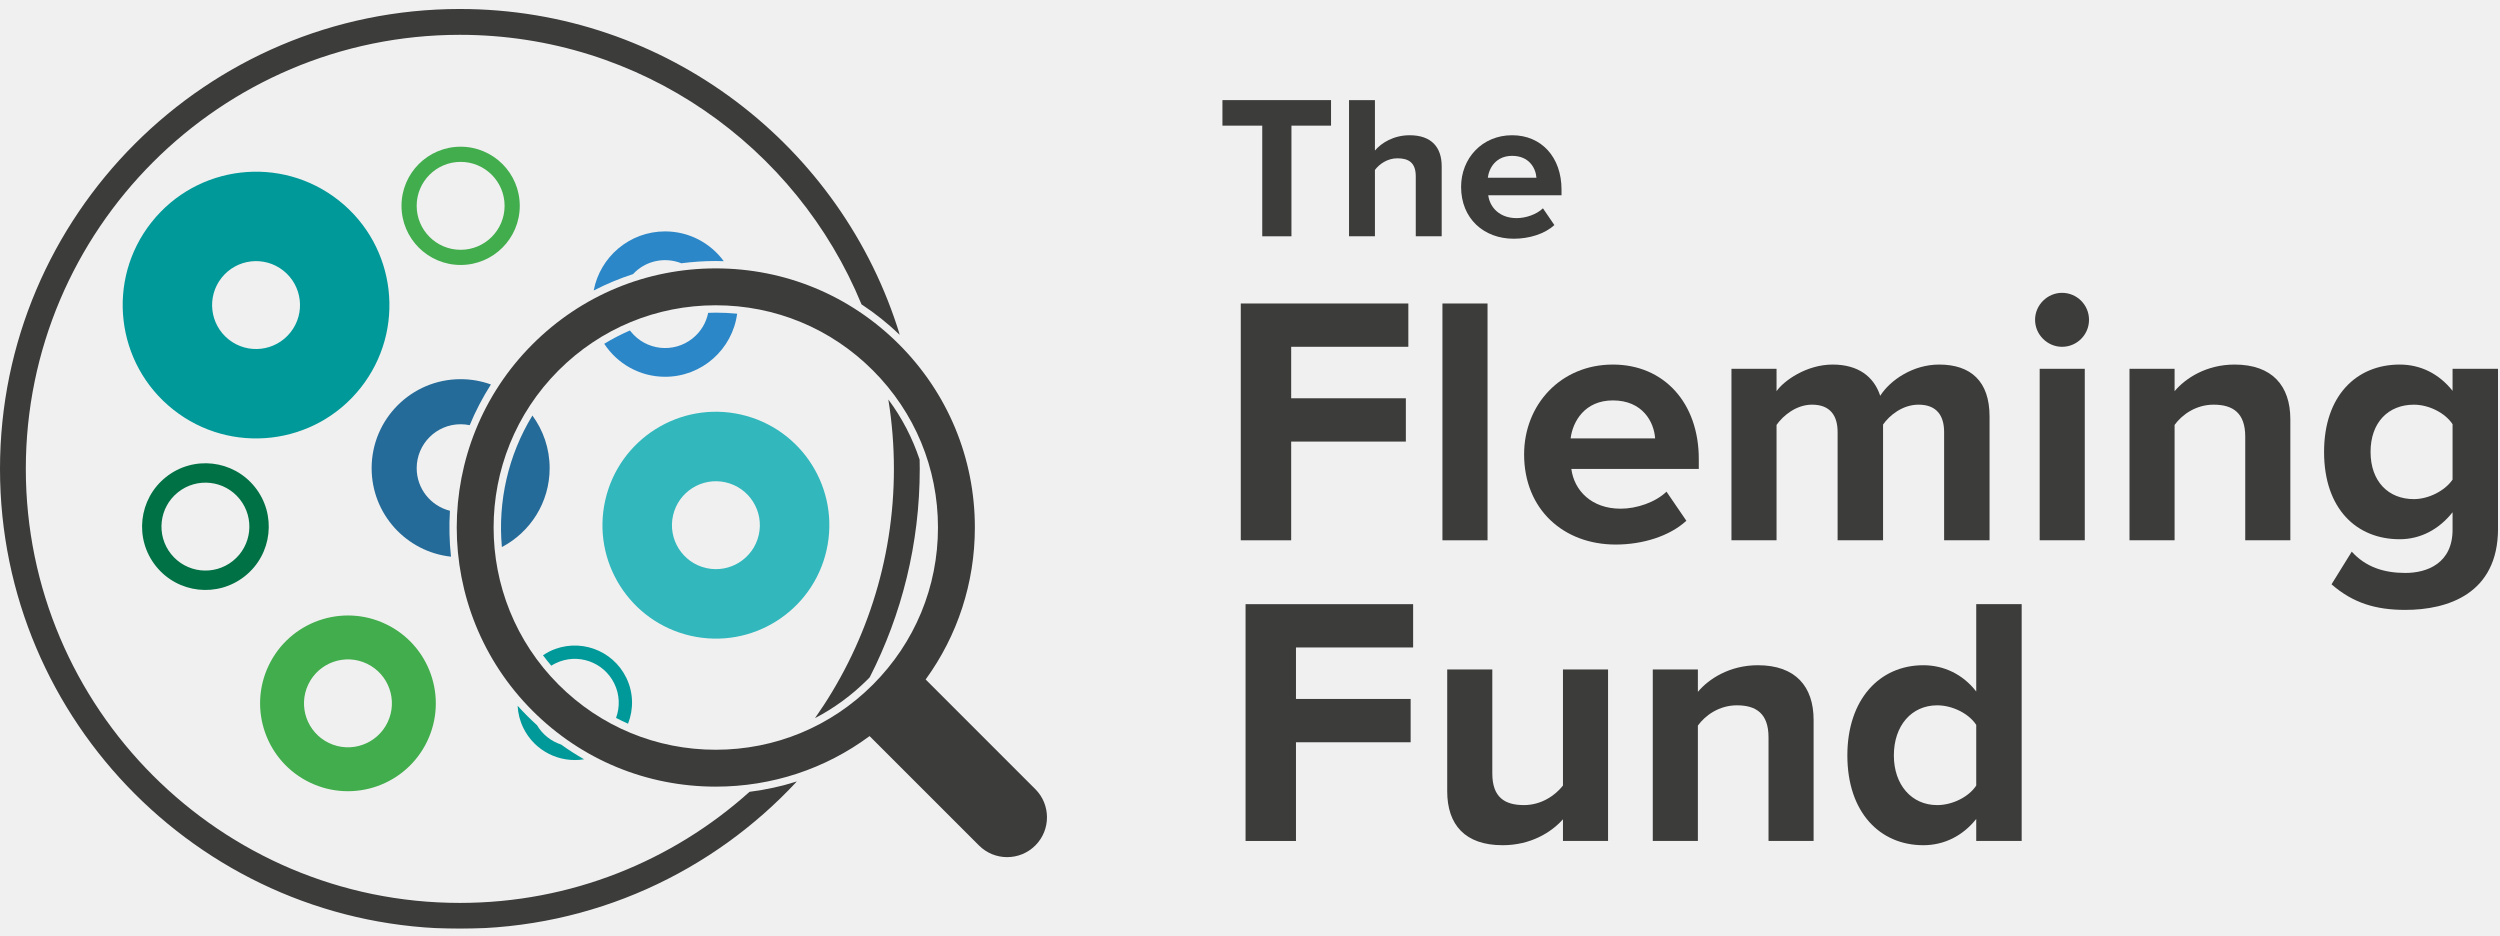
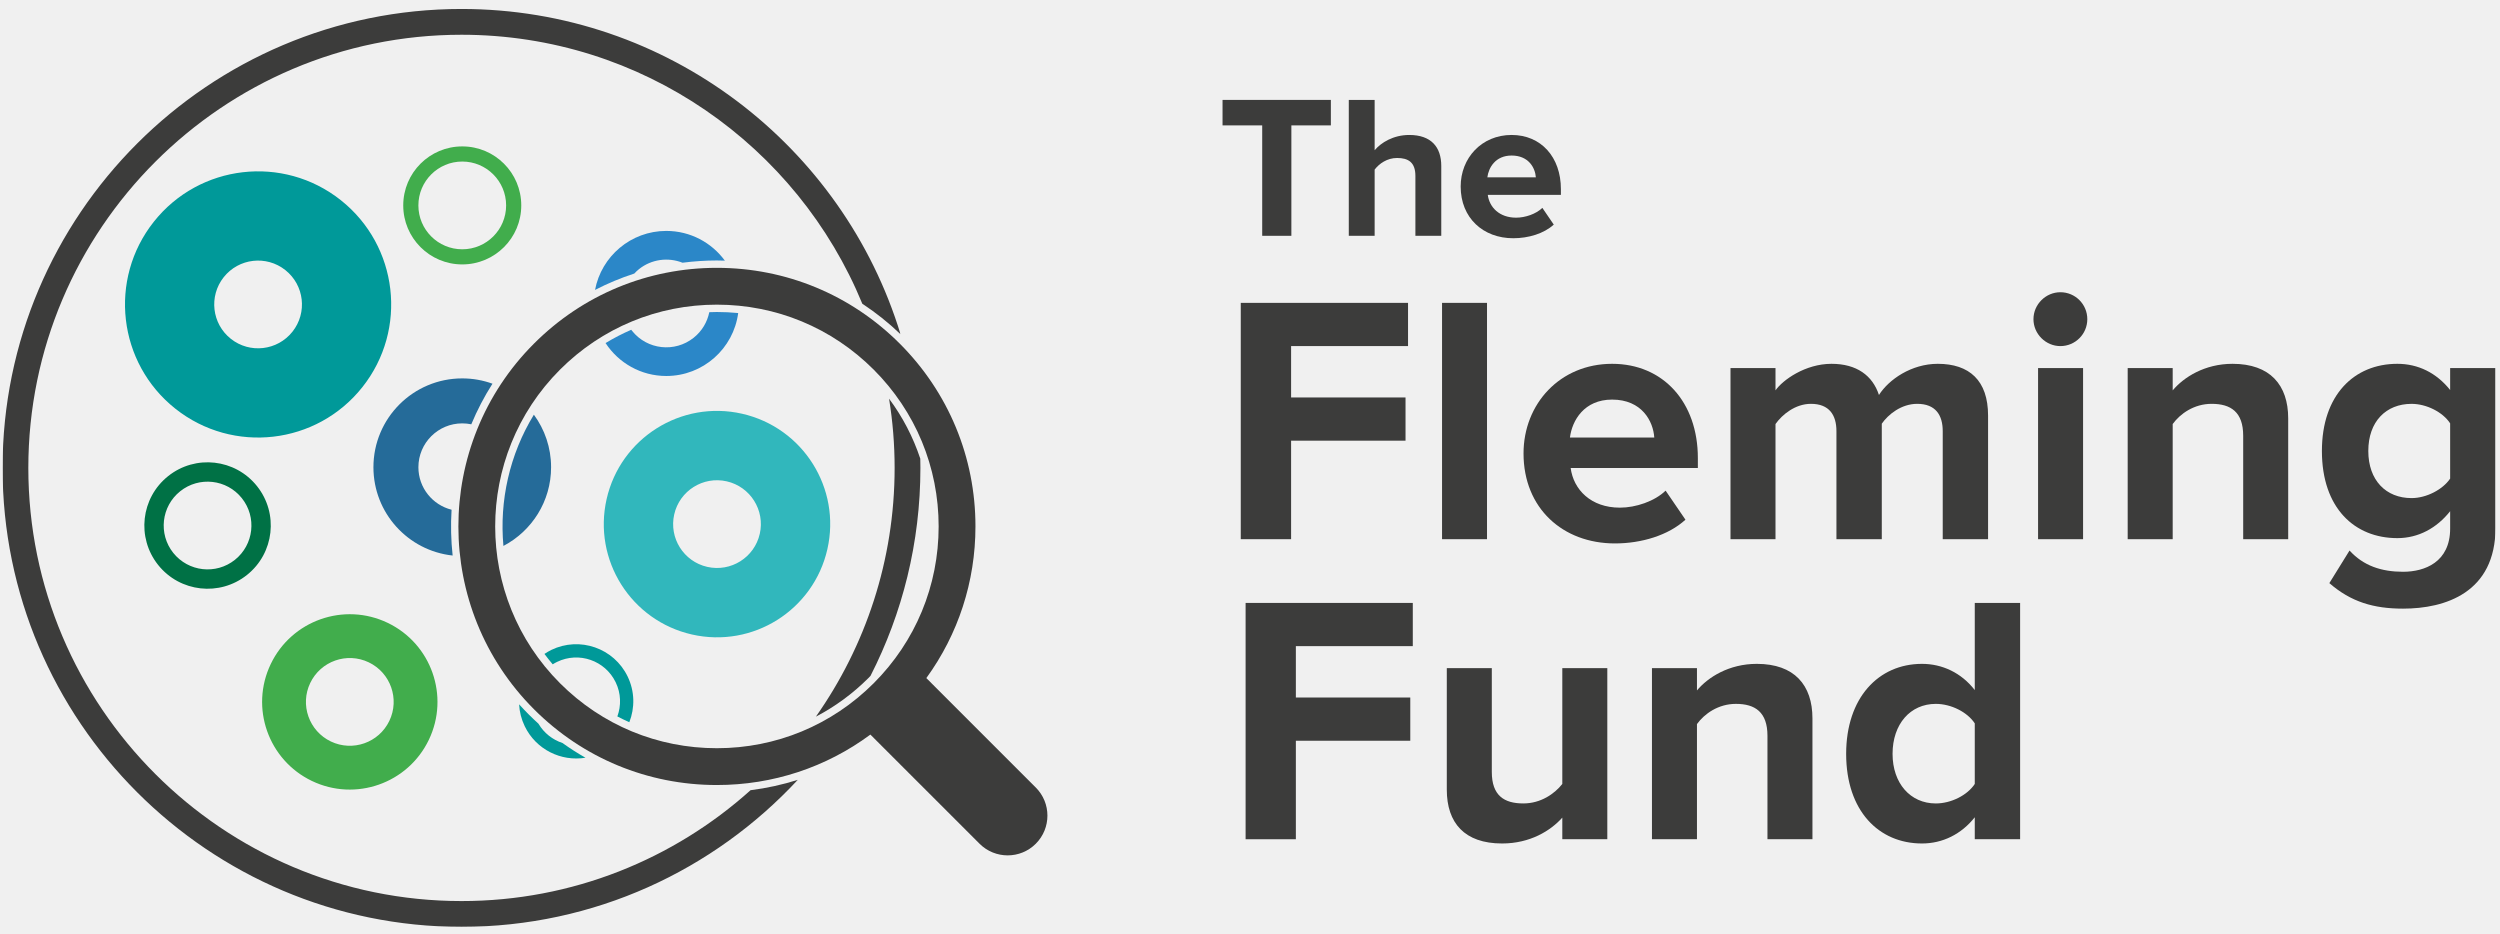
- <svg xmlns="http://www.w3.org/2000/svg" xmlns:xlink="http://www.w3.org/1999/xlink" width="278px" height="104px" viewBox="0 0 278 104" version="1.1">
+ <svg xmlns="http://www.w3.org/2000/svg" xmlns:xlink="http://www.w3.org/1999/xlink" width="225px" height="84px" version="1.1" viewBox="0 0 278 104">
  <defs>
-     <polygon id="path-1" points="0 0.724 100.059 0.724 100.059 103 0 103" />
-     <polygon id="path-3" points="0 103.276 277.781 103.276 277.781 1 0 1" />
+     <polygon id="path-1" points="0 0.724 100.06 0.724 100.06 103 0 103" />
+     <polygon id="path-3" points="0 103.28 277.78 103.28 277.78 1 0 1" />
  </defs>
-   <g id="Core-/-logo" stroke="none" stroke-width="1" fill="none" fill-rule="evenodd">
-     <g id="Page-1">
-       <path d="M28.348,54.164 C25.921,51.124 21.489,50.626 18.449,53.055 C15.408,55.481 14.91,59.913 17.337,62.954 C19.764,65.995 24.198,66.491 27.238,64.063 C30.279,61.637 30.775,57.205 28.348,54.164 M25.892,62.379 C23.783,64.063 20.708,63.718 19.022,61.609 C17.339,59.499 17.684,56.424 19.793,54.74 C21.904,53.055 24.979,53.4 26.662,55.509 C28.346,57.62 28.002,60.694 25.892,62.379" id="Fill-1" fill="#007145" />
-       <path d="M51.223,16.314 C47.591,16.314 44.647,19.257 44.647,22.889 C44.647,26.521 47.591,29.464 51.223,29.464 C54.854,29.464 57.798,26.521 57.798,22.889 C57.798,19.257 54.854,16.314 51.223,16.314 M51.223,27.778 C48.523,27.778 46.334,25.589 46.334,22.889 C46.334,20.189 48.523,18.001 51.223,18.001 C53.923,18.001 56.111,20.189 56.111,22.889 C56.111,25.589 53.923,27.778 51.223,27.778" id="Fill-3" fill="#41AD4C" />
-       <path d="M42.913,69.403 C38.047,67.071 32.213,69.127 29.883,73.992 C27.551,78.856 29.606,84.69 34.471,87.022 C39.336,89.354 45.17,87.299 47.502,82.432 C49.832,77.568 47.779,71.735 42.913,69.403 M43.1,80.324 C41.933,82.759 39.015,83.786 36.58,82.621 C34.145,81.455 33.117,78.535 34.284,76.101 C35.451,73.666 38.37,72.638 40.804,73.803 C43.238,74.97 44.267,77.89 43.1,80.324" id="Fill-5" fill="#41AD4C" />
-       <path d="M37.685,22.301 C31.265,17.214 21.938,18.293 16.851,24.712 C11.764,31.131 12.842,40.458 19.262,45.547 C25.68,50.634 35.007,49.556 40.096,43.136 C45.184,36.717 44.103,27.389 37.685,22.301 M32.304,36.959 C30.627,39.075 27.552,39.431 25.436,37.754 C23.322,36.078 22.966,33.003 24.643,30.887 C26.32,28.773 29.393,28.417 31.509,30.094 C33.624,31.771 33.981,34.844 32.304,36.959" id="Fill-7" fill="#009999" />
-       <path d="M115.127,87.752 C115.124,87.748 115.12,87.745 115.117,87.743 L102.932,75.557 C106.482,70.672 108.405,64.814 108.405,58.658 C108.405,50.963 105.407,43.728 99.964,38.284 C94.523,32.843 87.287,29.845 79.589,29.845 C71.894,29.845 64.656,32.843 59.215,38.284 C47.98,49.52 47.98,67.799 59.215,79.034 C64.656,84.477 71.894,87.474 79.589,87.474 C85.833,87.474 91.773,85.501 96.697,81.853 L108.853,94.008 C108.856,94.009 108.859,94.013 108.863,94.017 C110.593,95.746 113.397,95.746 115.127,94.017 C116.857,92.286 116.857,89.482 115.127,87.752 M62.115,76.134 C52.481,66.497 52.481,50.821 62.115,41.185 C66.783,36.518 72.988,33.947 79.589,33.947 C86.191,33.947 92.397,36.518 97.064,41.185 C101.732,45.854 104.303,52.059 104.303,58.658 C104.303,65.26 101.732,71.465 97.064,76.134 C92.397,80.801 86.191,83.372 79.589,83.372 C72.988,83.372 66.783,80.801 62.115,76.134" id="Fill-9" fill="#3C3C3B" />
-       <g id="Group-13" transform="translate(0, 0.276)">
-         <mask id="mask-2" fill="white">
-           <use xlink:href="#path-1" />
-         </mask>
-         <g id="Clip-12" />
-         <path d="M83.348,87.775 C74.798,95.452 63.504,100.128 51.138,100.128 C24.525,100.128 2.871,78.475 2.871,51.863 C2.871,25.248 24.525,3.596 51.138,3.596 C71.281,3.596 88.577,16 95.801,33.569 C97.308,34.558 98.732,35.695 100.059,36.967 C93.667,16.012 74.156,0.724 51.138,0.724 C22.94,0.724 -0,23.665 -0,51.863 C-0,80.059 22.94,103.001 51.138,103.001 C65.926,103.001 79.264,96.687 88.61,86.621 C86.904,87.163 85.146,87.548 83.348,87.775" id="Fill-11" fill="#3C3C3B" mask="url(#mask-2)" />
-       </g>
-       <path d="M102.262,51.107 C101.469,48.72 100.304,46.465 98.784,44.426 C99.19,46.938 99.403,49.513 99.403,52.137 C99.403,62.445 96.153,72.007 90.629,79.856 C92.76,78.742 94.734,77.301 96.484,75.552 C96.563,75.473 96.639,75.388 96.717,75.308 C100.269,68.347 102.276,60.472 102.276,52.137 C102.276,51.794 102.269,51.449 102.262,51.107" id="Fill-14" fill="#3C3C3B" />
-       <path d="M73.96,41.897 C78.06,41.897 81.446,38.842 81.97,34.883 C81.184,34.806 80.39,34.767 79.59,34.767 C79.308,34.767 79.03,34.779 78.75,34.788 C78.53,35.873 77.944,36.889 77.011,37.633 C74.9,39.319 71.825,38.974 70.142,36.865 C70.11,36.825 70.085,36.783 70.055,36.745 C69.07,37.173 68.112,37.667 67.191,38.228 C68.634,40.435 71.125,41.897 73.96,41.897" id="Fill-16" fill="#2B87C8" />
-       <path d="M70.394,30.48 C70.553,30.308 70.723,30.144 70.911,29.994 C72.332,28.86 74.188,28.651 75.765,29.275 C77.023,29.114 78.299,29.024 79.59,29.024 C79.889,29.024 80.186,29.037 80.484,29.044 C79.015,27.037 76.64,25.731 73.96,25.731 C70.012,25.731 66.726,28.563 66.019,32.305 C67.426,31.579 68.889,30.968 70.394,30.48" id="Fill-18" fill="#2B87C8" />
-       <path d="M61.121,52.062 C61.121,49.871 60.407,47.849 59.203,46.209 C56.487,50.656 55.354,55.801 55.809,60.834 C58.966,59.178 61.121,55.874 61.121,52.062" id="Fill-20" fill="#256B99" />
-       <path d="M50.033,56.798 C47.91,56.266 46.336,54.351 46.336,52.063 C46.336,49.364 48.524,47.176 51.222,47.176 C51.568,47.176 51.905,47.212 52.23,47.279 C52.878,45.72 53.665,44.206 54.59,42.754 C53.538,42.373 52.405,42.164 51.222,42.164 C45.757,42.164 41.325,46.597 41.325,52.063 C41.325,57.166 45.19,61.367 50.151,61.902 C49.966,60.207 49.928,58.499 50.033,56.798" id="Fill-22" fill="#256B99" />
-       <path d="M69.838,80.477 C70.464,78.882 70.455,77.046 69.65,75.38 C68.12,72.216 64.314,70.889 61.147,72.419 C60.877,72.55 60.625,72.706 60.381,72.867 C60.673,73.261 60.983,73.645 61.302,74.025 C61.458,73.927 61.621,73.834 61.792,73.752 C64.222,72.578 67.143,73.594 68.318,76.025 C68.919,77.264 68.944,78.633 68.505,79.832 C68.942,80.061 69.387,80.275 69.838,80.477" id="Fill-24" fill="#009999" />
-       <path d="M62.391,82.792 C61.299,82.433 60.336,81.693 59.715,80.644 C59.349,80.311 58.988,79.968 58.633,79.613 C58.264,79.244 57.904,78.865 57.558,78.48 C57.599,79.304 57.804,80.134 58.185,80.924 C59.442,83.525 62.239,84.881 64.953,84.433 C64.073,83.932 63.219,83.386 62.391,82.792" id="Fill-26" fill="#009999" />
-       <polygon id="Fill-28" fill="#3C3C3B" points="140.362 13.972 135.935 13.972 135.935 11.133 148.011 11.133 148.011 13.972 143.609 13.972 143.609 26.276 140.362 26.276" />
-       <path d="M157.433,19.602 C157.433,18.081 156.638,17.604 155.39,17.604 C154.278,17.604 153.391,18.239 152.892,18.898 L152.892,26.276 L150.011,26.276 L150.011,11.134 L152.892,11.134 L152.892,16.741 C153.597,15.9 154.959,15.039 156.752,15.039 C159.158,15.039 160.316,16.355 160.316,18.491 L160.316,26.276 L157.433,26.276 L157.433,19.602 Z" id="Fill-30" fill="#3C3C3B" />
-       <path d="M168.148,15.038 C171.417,15.038 173.641,17.489 173.641,21.076 L173.641,21.713 L165.493,21.713 C165.674,23.097 166.786,24.255 168.647,24.255 C169.669,24.255 170.872,23.846 171.575,23.164 L172.846,25.026 C171.757,26.025 170.032,26.547 168.329,26.547 C164.993,26.547 162.473,24.3 162.473,20.782 C162.473,17.603 164.812,15.038 168.148,15.038 M165.446,19.761 L170.85,19.761 C170.78,18.717 170.054,17.331 168.148,17.331 C166.355,17.331 165.583,18.67 165.446,19.761" id="Fill-32" fill="#3C3C3B" />
-       <polygon id="Fill-34" fill="#3C3C3B" points="137.974 33.748 156.608 33.748 156.608 38.563 143.579 38.563 143.579 44.289 156.331 44.289 156.331 49.104 143.579 49.104 143.579 60.081 137.974 60.081" />
-       <mask id="mask-4" fill="white">
-         <use xlink:href="#path-3" />
+   <g id="Core-/-logo" fill="none" fill-rule="evenodd">
+     <path d="m28.348 54.164c-2.427-3.04-6.859-3.538-9.899-1.109-3.041 2.426-3.539 6.858-1.112 9.899s6.861 3.537 9.901 1.109c3.041-2.426 3.537-6.858 1.11-9.899m-2.456 8.215c-2.109 1.684-5.184 1.339-6.87-0.77-1.683-2.11-1.338-5.185 0.771-6.869 2.111-1.685 5.186-1.34 6.869 0.769 1.684 2.111 1.34 5.185-0.77 6.87" fill="#007145" />
+     <path d="m51.223 16.314c-3.632 0-6.576 2.943-6.576 6.575s2.944 6.575 6.576 6.575c3.631 0 6.575-2.943 6.575-6.575s-2.944-6.575-6.575-6.575m0 11.464c-2.7 0-4.889-2.189-4.889-4.889s2.189-4.888 4.889-4.888 4.888 2.188 4.888 4.888-2.188 4.889-4.888 4.889" fill="#41AD4C" />
+     <path d="m42.913 69.403c-4.866-2.332-10.7-0.276-13.03 4.589-2.332 4.864-0.277 10.698 4.588 13.03s10.699 0.277 13.031-4.59c2.33-4.864 0.277-10.697-4.589-13.029m0.187 10.921c-1.167 2.435-4.085 3.462-6.52 2.297-2.435-1.166-3.463-4.086-2.296-6.52 1.167-2.435 4.086-3.463 6.52-2.298 2.434 1.167 3.463 4.087 2.296 6.521" fill="#41AD4C" />
+     <path d="m37.685 22.301c-6.42-5.087-15.747-4.008-20.834 2.411s-4.009 15.746 2.411 20.835c6.418 5.087 15.745 4.009 20.834-2.411 5.088-6.419 4.007-15.747-2.411-20.835m-5.381 14.658c-1.677 2.116-4.752 2.472-6.868 0.795-2.114-1.676-2.47-4.751-0.793-6.867 1.677-2.114 4.75-2.47 6.866-0.793 2.115 1.677 2.472 4.75 0.795 6.865" fill="#099" />
+     <path d="m115.13 87.752c-3e-3 -4e-3 -7e-3 -7e-3 -0.01-9e-3l-12.185-12.186c3.55-4.885 5.473-10.743 5.473-16.899 0-7.695-2.998-14.93-8.441-20.374-5.441-5.441-12.677-8.439-20.375-8.439-7.695 0-14.933 2.998-20.374 8.439-11.235 11.236-11.235 29.515 0 40.75 5.441 5.443 12.679 8.44 20.374 8.44 6.244 0 12.184-1.973 17.108-5.621l12.156 12.155c3e-3 1e-3 6e-3 5e-3 0.01 9e-3 1.73 1.729 4.534 1.729 6.264 0 1.73-1.731 1.73-4.535 0-6.265m-53.012-11.618c-9.634-9.637-9.634-25.313 0-34.949 4.668-4.667 10.873-7.238 17.474-7.238 6.602 0 12.808 2.571 17.475 7.238 4.668 4.669 7.239 10.874 7.239 17.473 0 6.602-2.571 12.807-7.239 17.476-4.667 4.667-10.873 7.238-17.475 7.238-6.601 0-12.806-2.571-17.474-7.238" fill="#3C3C3B" />
+     <g transform="translate(0 .276)">
+       <mask id="mask-2" fill="white">
+         <use xlink:href="#path-1" />
      </mask>
-       <g id="Clip-37" />
-       <polygon id="Fill-36" fill="#3C3C3B" mask="url(#mask-4)" points="160.399 60.081 165.414 60.081 165.414 33.748 160.399 33.748" />
-       <path d="M179.352,40.539 C185.037,40.539 188.906,44.803 188.906,51.04 L188.906,52.146 L174.733,52.146 C175.048,54.554 176.983,56.567 180.219,56.567 C181.997,56.567 184.09,55.857 185.313,54.672 L187.524,57.909 C185.628,59.646 182.629,60.554 179.668,60.554 C173.864,60.554 169.481,56.645 169.481,50.526 C169.481,45 173.549,40.539 179.352,40.539 M174.653,48.751 L184.05,48.751 C183.931,46.935 182.669,44.526 179.352,44.526 C176.233,44.526 174.89,46.854 174.653,48.751" id="Fill-38" fill="#3C3C3B" mask="url(#mask-4)" />
-       <path d="M216.186,48.04 C216.186,46.263 215.396,44.999 213.344,44.999 C211.567,44.999 210.106,46.185 209.396,47.21 L209.396,60.081 L204.342,60.081 L204.342,48.04 C204.342,46.263 203.552,44.999 201.5,44.999 C199.763,44.999 198.302,46.185 197.552,47.25 L197.552,60.081 L192.538,60.081 L192.538,41.013 L197.552,41.013 L197.552,43.499 C198.342,42.354 200.867,40.539 203.789,40.539 C206.592,40.539 208.369,41.841 209.08,44.012 C210.184,42.275 212.711,40.539 215.633,40.539 C219.147,40.539 221.238,42.394 221.238,46.303 L221.238,60.081 L216.186,60.081 L216.186,48.04 Z" id="Fill-39" fill="#3C3C3B" mask="url(#mask-4)" />
-       <path d="M226.299,35.564 C226.299,33.906 227.68,32.563 229.299,32.563 C230.957,32.563 232.299,33.906 232.299,35.564 C232.299,37.221 230.957,38.565 229.299,38.565 C227.68,38.565 226.299,37.221 226.299,35.564 Z M226.812,60.079 L231.827,60.079 L231.827,41.012 L226.812,41.012 L226.812,60.079 Z" id="Fill-40" fill="#3C3C3B" mask="url(#mask-4)" />
-       <path d="M249.671,48.553 C249.671,45.908 248.29,44.999 246.157,44.999 C244.183,44.999 242.645,46.106 241.815,47.249 L241.815,60.081 L236.8,60.081 L236.8,41.013 L241.815,41.013 L241.815,43.5 C243.039,42.04 245.367,40.539 248.487,40.539 C252.671,40.539 254.686,42.907 254.686,46.618 L254.686,60.081 L249.671,60.081 L249.671,48.553 Z" id="Fill-41" fill="#3C3C3B" mask="url(#mask-4)" />
-       <path d="M261.515,61.344 C263.055,63.042 265.069,63.712 267.476,63.712 C269.885,63.712 272.726,62.648 272.726,58.897 L272.726,56.962 C271.226,58.857 269.174,59.963 266.844,59.963 C262.068,59.963 258.436,56.607 258.436,50.25 C258.436,44.014 262.028,40.539 266.844,40.539 C269.134,40.539 271.188,41.527 272.726,43.46 L272.726,41.013 L277.781,41.013 L277.781,58.778 C277.781,66.042 272.175,67.82 267.476,67.82 C264.199,67.82 261.672,67.07 259.265,64.976 L261.515,61.344 Z M272.726,47.172 C271.898,45.908 270.081,45.001 268.424,45.001 C265.58,45.001 263.606,46.975 263.606,50.25 C263.606,53.528 265.58,55.502 268.424,55.502 C270.081,55.502 271.898,54.555 272.726,53.33 L272.726,47.172 Z" id="Fill-42" fill="#3C3C3B" mask="url(#mask-4)" />
-       <polygon id="Fill-43" fill="#3C3C3B" mask="url(#mask-4)" points="138.506 67.183 157.14 67.183 157.14 71.998 144.112 71.998 144.112 77.723 156.863 77.723 156.863 82.54 144.112 82.54 144.112 93.516 138.506 93.516" />
-       <path d="M173.801,91.106 C172.498,92.567 170.209,93.988 167.089,93.988 C162.905,93.988 160.93,91.699 160.93,87.988 L160.93,74.446 L165.945,74.446 L165.945,86.014 C165.945,88.659 167.326,89.526 169.459,89.526 C171.393,89.526 172.932,88.461 173.801,87.355 L173.801,74.446 L178.816,74.446 L178.816,93.514 L173.801,93.514 L173.801,91.106 Z" id="Fill-44" fill="#3C3C3B" mask="url(#mask-4)" />
-       <path d="M196.66,81.987 C196.66,79.341 195.279,78.432 193.146,78.432 C191.172,78.432 189.634,79.539 188.804,80.683 L188.804,93.514 L183.789,93.514 L183.789,74.447 L188.804,74.447 L188.804,76.934 C190.028,75.473 192.356,73.973 195.476,73.973 C199.661,73.973 201.673,76.341 201.673,80.052 L201.673,93.514 L196.66,93.514 L196.66,81.987 Z" id="Fill-45" fill="#3C3C3B" mask="url(#mask-4)" />
-       <path d="M219.757,91.067 C218.257,92.962 216.165,93.988 213.875,93.988 C209.059,93.988 205.426,90.356 205.426,84.001 C205.426,77.762 209.019,73.973 213.875,73.973 C216.126,73.973 218.257,74.96 219.757,76.894 L219.757,67.181 L224.81,67.181 L224.81,93.514 L219.757,93.514 L219.757,91.067 Z M219.757,80.605 C218.927,79.341 217.112,78.432 215.415,78.432 C212.571,78.432 210.597,80.683 210.597,84.001 C210.597,87.276 212.571,89.527 215.415,89.527 C217.112,89.527 218.927,88.619 219.757,87.355 L219.757,80.605 Z" id="Fill-46" fill="#3C3C3B" mask="url(#mask-4)" />
-       <path d="M82.403,46.101 C75.61,44.558 68.853,48.814 67.309,55.607 C65.765,62.4 70.021,69.157 76.814,70.701 C83.608,72.245 90.364,67.989 91.908,61.195 C93.452,54.402 89.196,47.645 82.403,46.101 M84.375,59.484 C83.777,62.117 81.158,63.766 78.526,63.167 C75.893,62.57 74.244,59.951 74.842,57.318 C75.44,54.685 78.059,53.037 80.692,53.634 C83.324,54.233 84.973,56.851 84.375,59.484" id="Fill-47" fill="#31B7BC" mask="url(#mask-4)" />
+       <path d="m83.348 87.775c-8.55 7.677-19.844 12.353-32.21 12.353-26.613 0-48.267-21.653-48.267-48.265 0-26.615 21.654-48.267 48.267-48.267 20.143 0 37.439 12.404 44.663 29.973 1.507 0.989 2.931 2.126 4.258 3.398-6.392-20.955-25.903-36.243-48.921-36.243-28.198 0-51.138 22.941-51.138 51.139 0 28.196 22.94 51.138 51.138 51.138 14.788 0 28.126-6.314 37.472-16.38-1.706 0.542-3.464 0.927-5.262 1.154" fill="#3C3C3B" mask="url(#mask-2)" />
    </g>
+     <path d="m102.26 51.107c-0.793-2.387-1.958-4.642-3.478-6.681 0.406 2.512 0.619 5.087 0.619 7.711 0 10.308-3.25 19.87-8.774 27.719 2.131-1.114 4.105-2.555 5.855-4.304 0.079-0.079 0.155-0.164 0.233-0.244 3.552-6.961 5.559-14.836 5.559-23.171 0-0.343-7e-3 -0.688-0.014-1.03" fill="#3C3C3B" />
+     <path d="m73.96 41.896c4.1 0 7.486-3.055 8.01-7.013-0.786-0.078-1.58-0.117-2.38-0.117-0.282 0-0.56 0.012-0.84 0.021-0.22 1.086-0.806 2.101-1.739 2.846-2.111 1.686-5.186 1.34-6.869-0.768-0.032-0.04-0.057-0.082-0.087-0.12-0.985 0.428-1.943 0.922-2.864 1.483 1.443 2.207 3.934 3.668 6.769 3.668" fill="#2B87C8" />
+     <path d="m70.394 30.48c0.159-0.172 0.329-0.336 0.517-0.486 1.421-1.134 3.277-1.343 4.854-0.719 1.258-0.161 2.534-0.251 3.825-0.251 0.299 0 0.596 0.013 0.894 0.02-1.469-2.007-3.844-3.313-6.524-3.313-3.948 0-7.234 2.832-7.941 6.574 1.407-0.726 2.87-1.337 4.375-1.825" fill="#2B87C8" />
+     <path d="m61.121 52.062c0-2.191-0.714-4.214-1.918-5.854-2.716 4.447-3.849 9.593-3.394 14.625 3.157-1.655 5.312-4.959 5.312-8.771" fill="#256B99" />
+     <path d="m50.033 56.798c-2.123-0.532-3.697-2.447-3.697-4.735 0-2.699 2.188-4.887 4.886-4.887 0.346 0 0.683 0.036 1.008 0.103 0.648-1.559 1.435-3.073 2.36-4.525-1.052-0.381-2.185-0.59-3.368-0.59-5.465 0-9.897 4.433-9.897 9.899 0 5.103 3.865 9.304 8.826 9.839-0.185-1.695-0.223-3.403-0.118-5.104" fill="#256B99" />
+     <path d="m69.838 80.476c0.626-1.594 0.617-3.431-0.188-5.096-1.53-3.165-5.336-4.491-8.503-2.961-0.27 0.131-0.522 0.286-0.766 0.447 0.292 0.395 0.602 0.779 0.921 1.159 0.156-0.099 0.319-0.192 0.49-0.273 2.43-1.175 5.351-0.158 6.526 2.273 0.601 1.239 0.626 2.608 0.187 3.806 0.437 0.23 0.882 0.443 1.333 0.645" fill="#099" />
+     <path d="m62.391 82.792c-1.092-0.359-2.055-1.099-2.676-2.148-0.366-0.333-0.727-0.676-1.082-1.031-0.369-0.369-0.729-0.748-1.075-1.133 0.041 0.824 0.246 1.654 0.627 2.444 1.257 2.601 4.054 3.957 6.768 3.509-0.88-0.501-1.734-1.047-2.562-1.641" fill="#099" />
+     <g fill="#3C3C3B">
+       <polygon points="140.36 13.972 135.94 13.972 135.94 11.133 148.01 11.133 148.01 13.972 143.61 13.972 143.61 26.276 140.36 26.276" />
+       <path d="m157.43 19.602c0-1.521-0.795-1.998-2.043-1.998-1.112 0-1.999 0.636-2.498 1.294v7.378h-2.881v-15.141h2.881v5.606c0.705-0.84 2.067-1.702 3.86-1.702 2.406 0 3.564 1.316 3.564 3.452v7.785h-2.883v-6.674z" />
+       <path d="m168.15 15.038c3.269 0 5.493 2.451 5.493 6.038v0.637h-8.148c0.181 1.384 1.293 2.542 3.154 2.542 1.022 0 2.225-0.409 2.928-1.091l1.271 1.862c-1.089 0.999-2.814 1.521-4.517 1.521-3.336 0-5.856-2.247-5.856-5.765 0-3.179 2.339-5.744 5.675-5.744m-2.702 4.723h5.404c-0.07-1.044-0.796-2.43-2.702-2.43-1.793 0-2.565 1.339-2.702 2.43" />
+       <polygon points="137.97 33.748 156.61 33.748 156.61 38.563 143.58 38.563 143.58 44.289 156.33 44.289 156.33 49.104 143.58 49.104 143.58 60.081 137.97 60.081" />
+     </g>
+     <mask id="mask-4" fill="white">
+       <use xlink:href="#path-3" />
+     </mask>
+     <g fill="#3C3C3B">
+       <polygon points="160.4 60.081 165.41 60.081 165.41 33.748 160.4 33.748" mask="url(#mask-4)" />
+       <path d="m179.35 40.539c5.685 0 9.554 4.264 9.554 10.501v1.106h-14.173c0.315 2.408 2.25 4.421 5.486 4.421 1.778 0 3.871-0.71 5.094-1.895l2.211 3.237c-1.896 1.737-4.895 2.645-7.856 2.645-5.804 0-10.187-3.909-10.187-10.028 0-5.526 4.068-9.987 9.871-9.987m-4.699 8.212h9.397c-0.119-1.816-1.381-4.225-4.698-4.225-3.119 0-4.462 2.328-4.699 4.225" mask="url(#mask-4)" />
+       <path d="m216.19 48.04c0-1.777-0.79-3.041-2.842-3.041-1.777 0-3.238 1.186-3.948 2.211v12.871h-5.054v-12.041c0-1.777-0.79-3.041-2.842-3.041-1.737 0-3.198 1.186-3.948 2.251v12.831h-5.014v-19.068h5.014v2.486c0.79-1.145 3.315-2.96 6.237-2.96 2.803 0 4.58 1.302 5.291 3.473 1.104-1.737 3.631-3.473 6.553-3.473 3.514 0 5.605 1.855 5.605 5.764v13.778h-5.052v-12.041z" mask="url(#mask-4)" />
+       <path d="m226.3 35.564c0-1.658 1.381-3.001 3-3.001 1.658 0 3 1.343 3 3.001 0 1.657-1.342 3.001-3 3.001-1.619 0-3-1.344-3-3.001zm0.513 24.515h5.015v-19.067h-5.015v19.067z" mask="url(#mask-4)" />
+       <path d="m249.67 48.553c0-2.645-1.381-3.554-3.514-3.554-1.974 0-3.512 1.107-4.342 2.25v12.832h-5.015v-19.068h5.015v2.487c1.224-1.46 3.552-2.961 6.672-2.961 4.184 0 6.199 2.368 6.199 6.079v13.463h-5.015v-11.528z" mask="url(#mask-4)" />
+       <path d="m261.52 61.344c1.54 1.698 3.554 2.368 5.961 2.368 2.409 0 5.25-1.064 5.25-4.815v-1.935c-1.5 1.895-3.552 3.001-5.882 3.001-4.776 0-8.408-3.356-8.408-9.713 0-6.236 3.592-9.711 8.408-9.711 2.29 0 4.344 0.988 5.882 2.921v-2.447h5.055v17.765c0 7.264-5.606 9.042-10.305 9.042-3.277 0-5.804-0.75-8.211-2.844l2.25-3.632zm11.211-14.172c-0.828-1.264-2.645-2.171-4.302-2.171-2.844 0-4.818 1.974-4.818 5.249 0 3.278 1.974 5.252 4.818 5.252 1.657 0 3.474-0.947 4.302-2.172v-6.158z" mask="url(#mask-4)" />
+       <polygon points="138.51 67.183 157.14 67.183 157.14 71.998 144.11 71.998 144.11 77.723 156.86 77.723 156.86 82.54 144.11 82.54 144.11 93.516 138.51 93.516" mask="url(#mask-4)" />
+       <path d="m173.8 91.106c-1.303 1.461-3.592 2.882-6.712 2.882-4.184 0-6.159-2.289-6.159-6v-13.542h5.015v11.568c0 2.645 1.381 3.512 3.514 3.512 1.934 0 3.473-1.065 4.342-2.171v-12.909h5.015v19.068h-5.015v-2.408z" mask="url(#mask-4)" />
+       <path d="m196.66 81.987c0-2.646-1.381-3.555-3.514-3.555-1.974 0-3.512 1.107-4.342 2.251v12.831h-5.015v-19.067h5.015v2.487c1.224-1.461 3.552-2.961 6.672-2.961 4.185 0 6.197 2.368 6.197 6.079v13.462h-5.013v-11.527z" mask="url(#mask-4)" />
+       <path d="m219.76 91.067c-1.5 1.895-3.592 2.921-5.882 2.921-4.816 0-8.449-3.632-8.449-9.987 0-6.239 3.593-10.028 8.449-10.028 2.251 0 4.382 0.987 5.882 2.921v-9.713h5.053v26.333h-5.053v-2.447zm0-10.462c-0.83-1.264-2.645-2.173-4.342-2.173-2.844 0-4.818 2.251-4.818 5.569 0 3.275 1.974 5.526 4.818 5.526 1.697 0 3.512-0.908 4.342-2.172v-6.75z" mask="url(#mask-4)" />
+     </g>
+     <path d="m82.403 46.101c-6.793-1.543-13.55 2.713-15.094 9.506s2.712 13.55 9.505 15.094c6.794 1.544 13.55-2.712 15.094-9.506 1.544-6.793-2.712-13.55-9.505-15.094m1.972 13.383c-0.598 2.633-3.217 4.282-5.849 3.683-2.633-0.597-4.282-3.216-3.684-5.849s3.217-4.281 5.85-3.684c2.632 0.599 4.281 3.217 3.683 5.85" fill="#31B7BC" mask="url(#mask-4)" />
  </g>
</svg>
